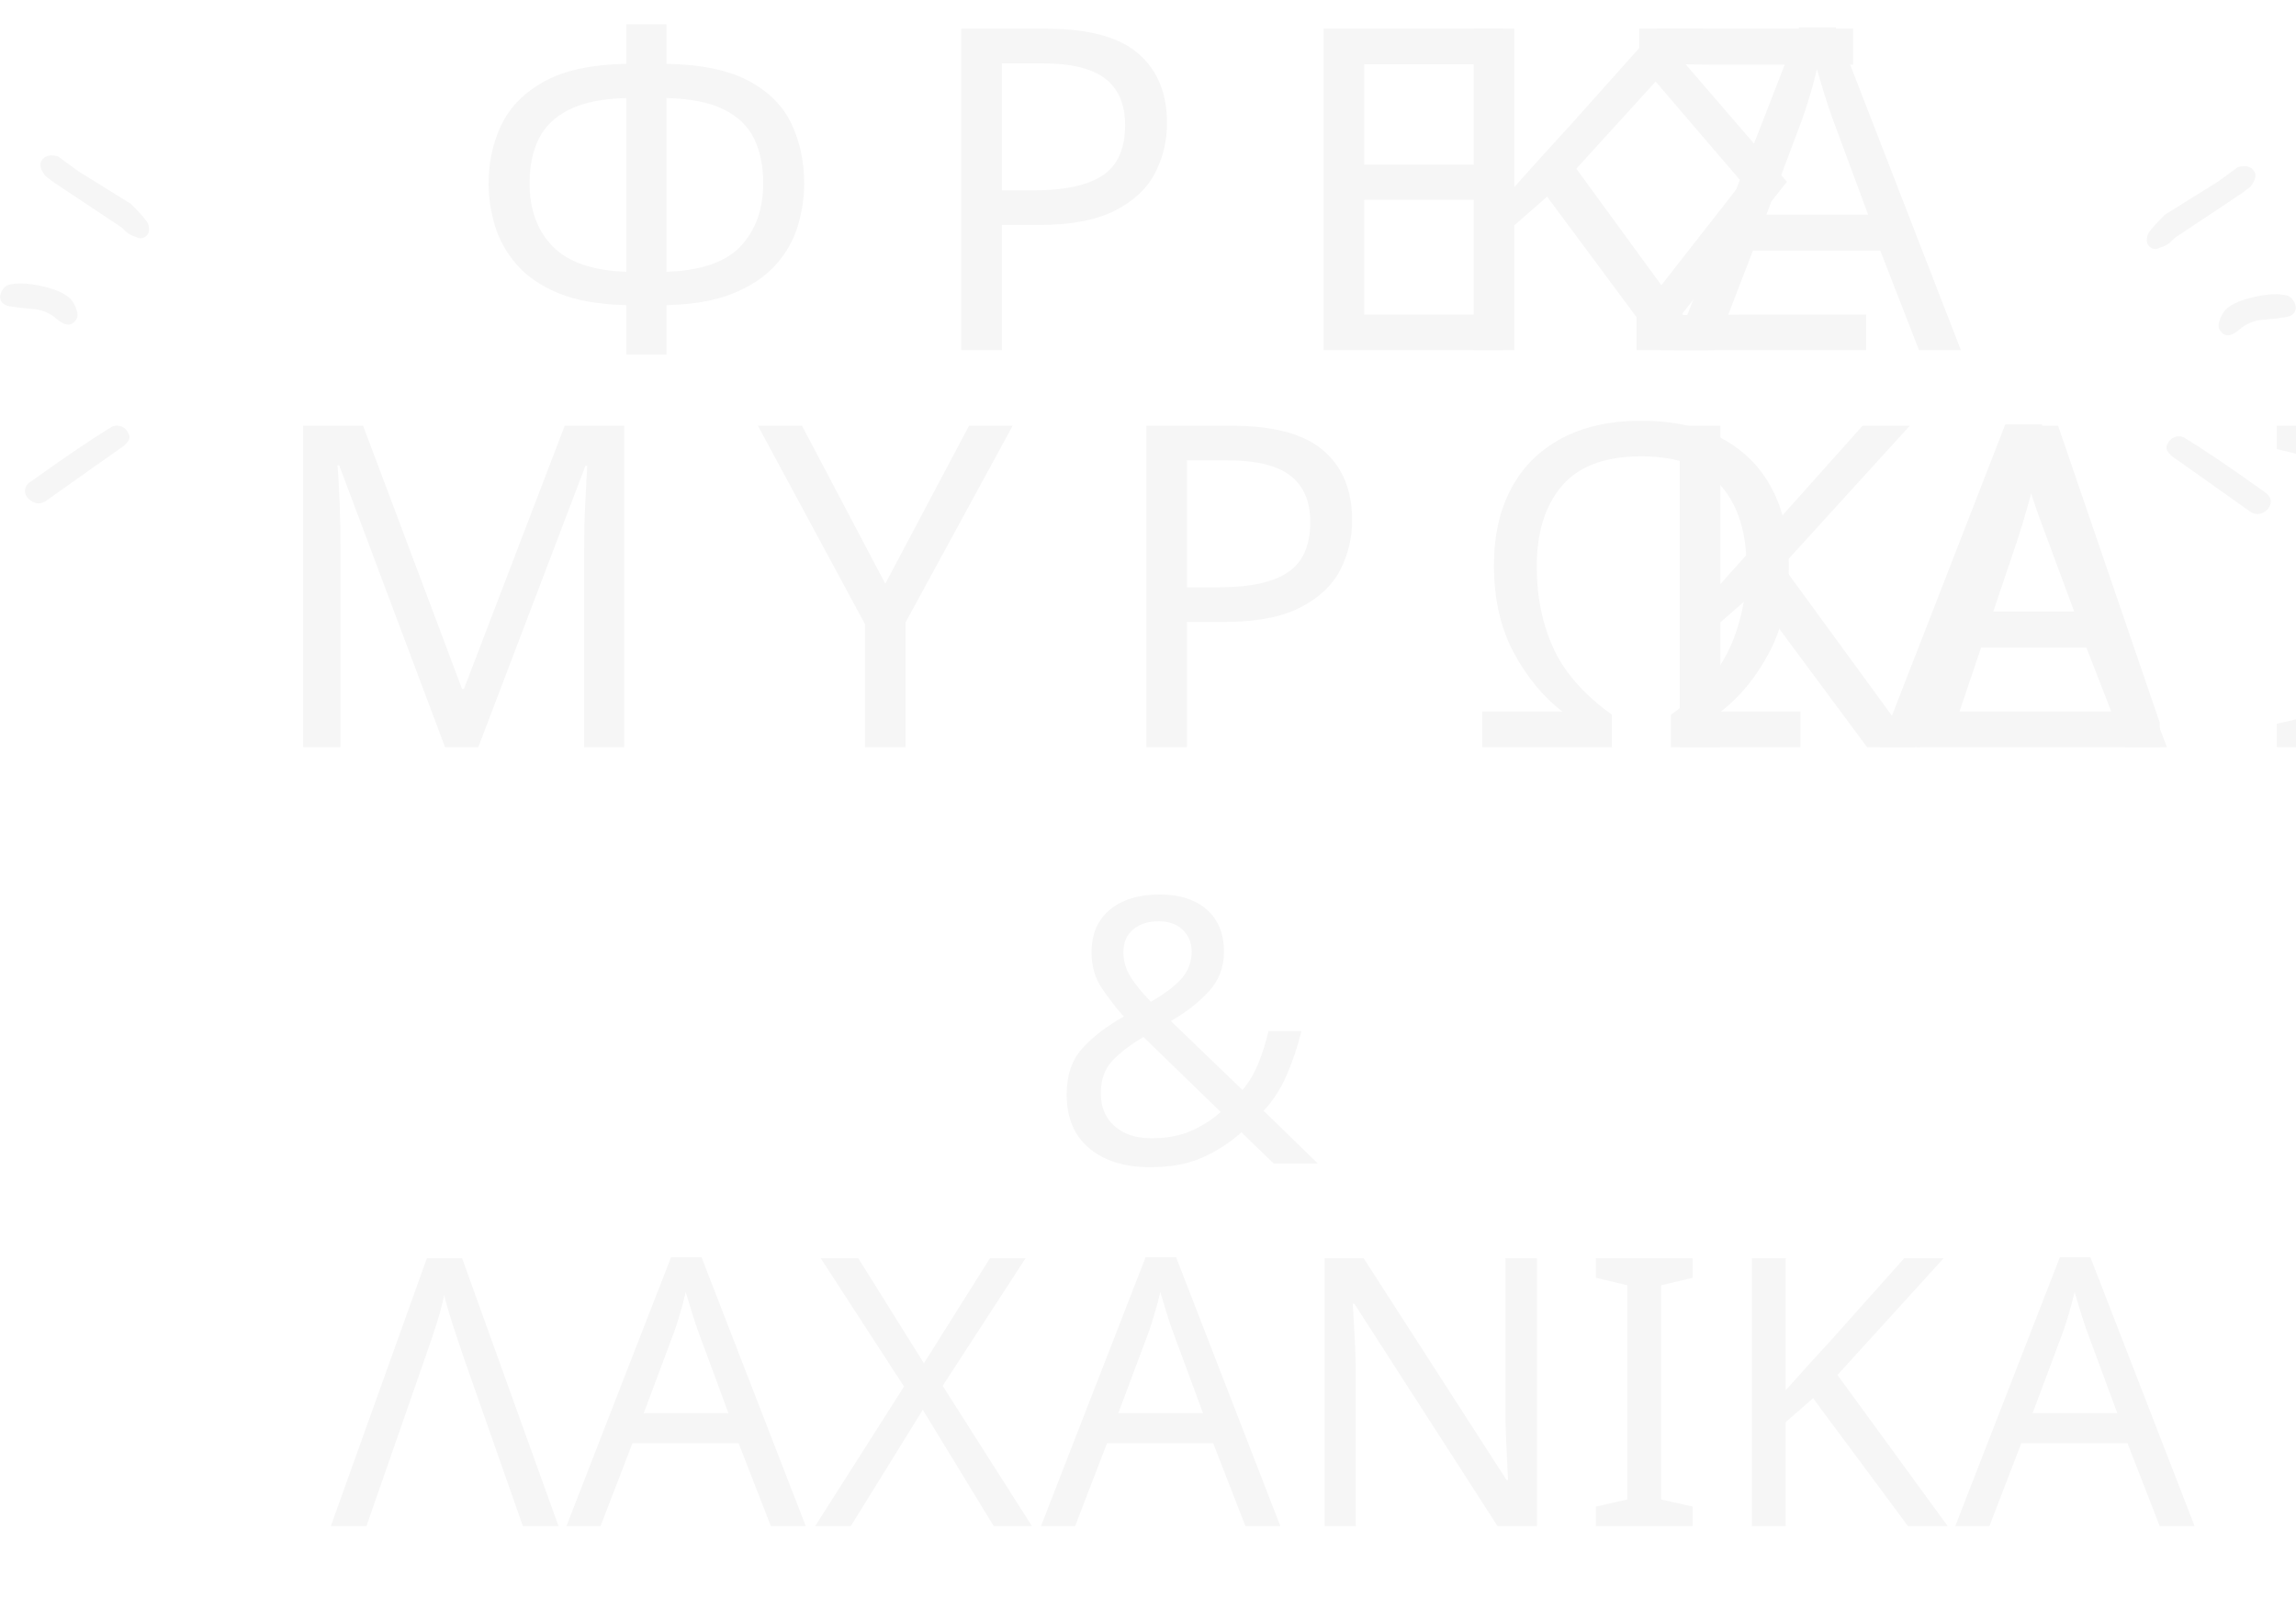
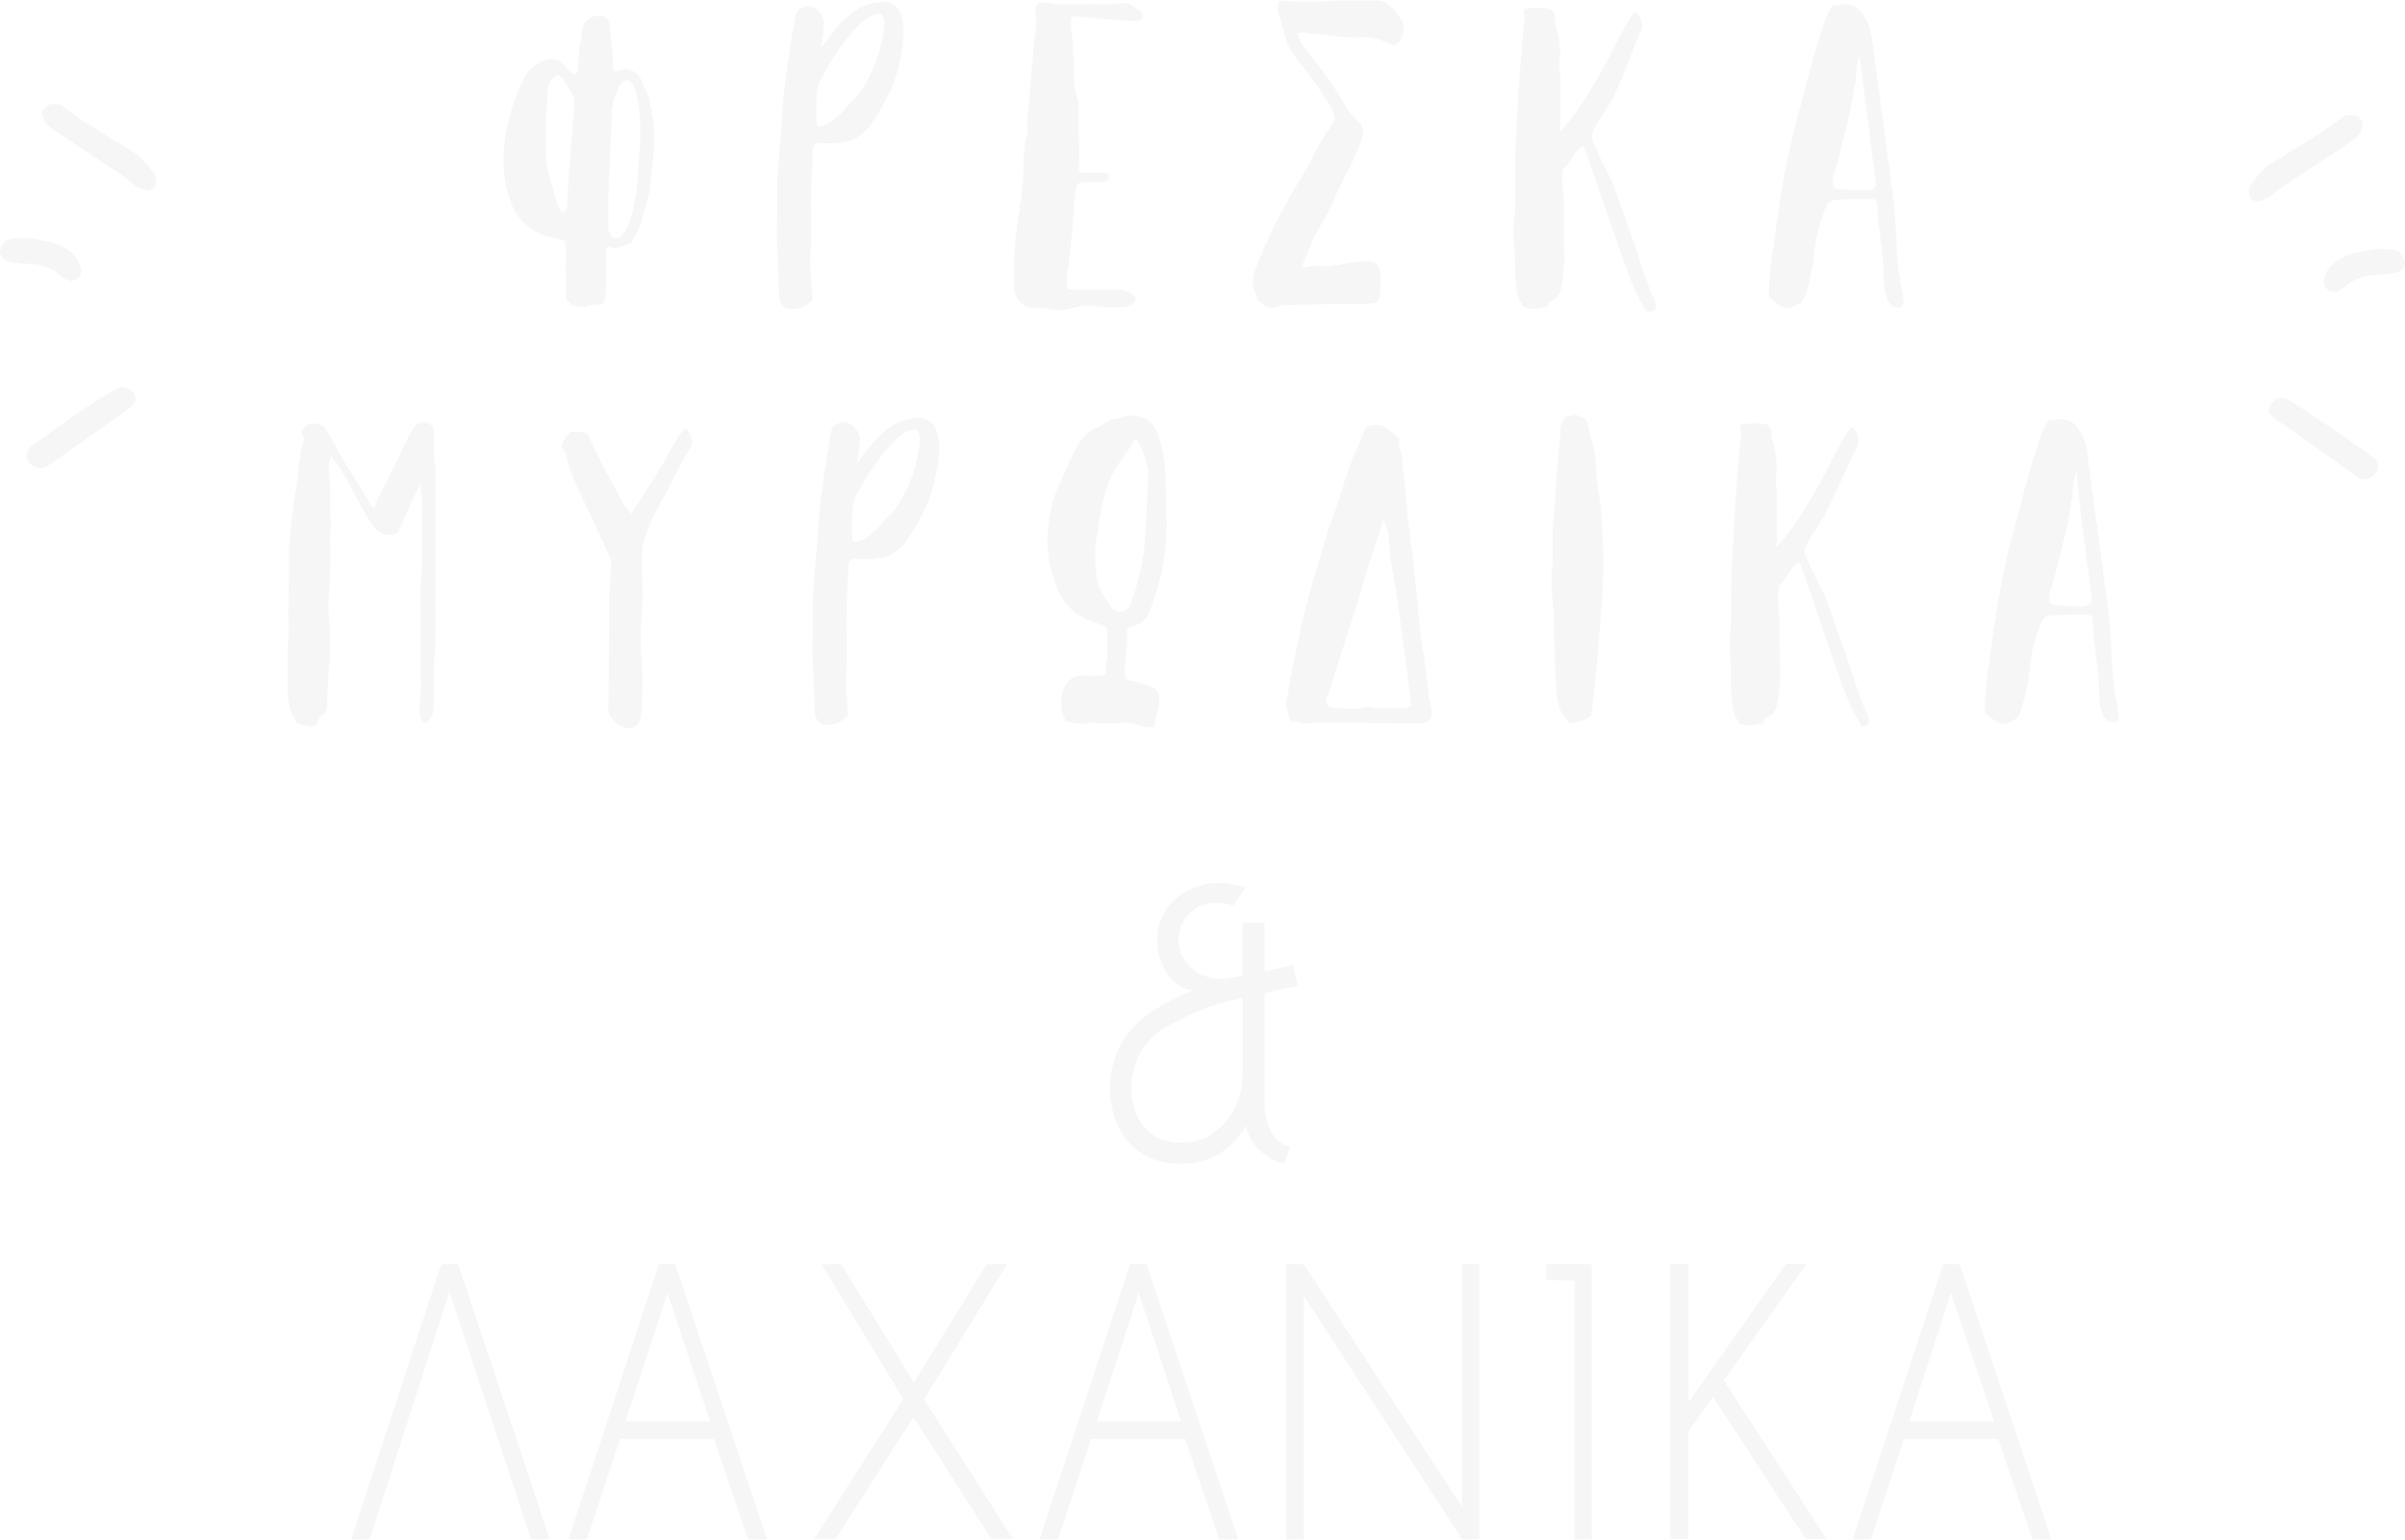
- <svg xmlns="http://www.w3.org/2000/svg" viewBox="0 0 550.8 385.83">
-   <g style="isolation:isolate">
-     <text transform="translate(111.7 84)" style="isolation:isolate;font-size:108px;fill:#f6f6f6;font-family:NF-Takhie-Free-Regular, NF-Takhie-Free;letter-spacing:0.2em">ΦΡEΣ<tspan x="231.36" y="0" style="letter-spacing:0.178em">Κ</tspan>
-       <tspan x="289.8" y="0">Α</tspan>
-     </text>
-   </g>
-   <g style="isolation:isolate">
-     <text transform="translate(79.36 366.12)" style="isolation:isolate;font-size:90px;fill:#f6f6f6;font-family:AdventPro-Light, Advent Pro;font-weight:300;letter-spacing:0.02em">ΛΑΧΑΝΙΚΑ</text>
-   </g>
-   <g style="isolation:isolate">
-     <text transform="translate(62.26 179.24)" style="isolation:isolate;font-size:108px;fill:#f6f6f6;font-family:NF-Takhie-Free-Regular, NF-Takhie-Free;letter-spacing:0.2em">ΜΥΡΩΔΙ<tspan x="330.24" y="0" style="letter-spacing:0.178em">Κ</tspan>
-       <tspan x="388.68" y="0" style="letter-spacing:0.2em">Α</tspan>
-     </text>
-   </g>
-   <g style="isolation:isolate">
-     <text transform="translate(251.17 279.12)" style="isolation:isolate;font-size:89px;fill:#f6f6f6;font-family:AdventPro-Regular, Advent Pro">&amp;</text>
-   </g>
+ <svg xmlns="http://www.w3.org/2000/svg" viewBox="0 0 210.8 134.93">
  <g style="isolation:isolate">
    <g style="isolation:isolate">
-       <path d="M13.61,76.53a9.58,9.58,0,0,0-5.9-2.42c-2.44-.21-4-.39-4.81-.54C1,73.39.05,72.57,0,71.11a4,4,0,0,1,.83-1.88A2.6,2.6,0,0,1,2,68.36c2-.58,4.8-.46,8.33.35s5.86,2,7,3.47c1.35,2.18,1.62,3.74.8,4.71Q16.51,79,13.61,76.53ZM6.78,119.61a2.5,2.5,0,0,1,.5-4Q20,106.5,27,102.29A2.94,2.94,0,0,1,30.8,104q.93,1.38-1.3,3.11Q26.76,109,11.27,120C9.77,121.13,8.28,121,6.78,119.61ZM30,55.38a6.35,6.35,0,0,0-1.45-1.23L13,43.81l-2.1-1.59q-1.74-2.23-1-3.55c.72-1.3,2.06-1.69,4-1.16l4.85,3.54,12.68,7.88q3.84,3.84,4.13,4.85c.39,1.35.2,2.32-.54,2.89a2,2,0,0,1-2.43.15A5.84,5.84,0,0,1,30,55.38Z" style="fill:#f6f6f6" />
+       <path d="M50.42,26.82a1.28,1.28,0,0,1-.62-.39,1,1,0,0,1-.21-.67,8.18,8.18,0,0,0,0-1q0-.42,0-.69a10,10,0,0,1,0-1.1l0-1.33c0-.28,0-.45-.13-.53a1.73,1.73,0,0,0-.69-.21,5.77,5.77,0,0,1-2.3-.92,4.26,4.26,0,0,1-1.38-1.53,9.06,9.06,0,0,1-.73-2.19,11.22,11.22,0,0,1-.23-2.11,15.17,15.17,0,0,1,.46-3.63A16.48,16.48,0,0,1,45.87,7a3.2,3.2,0,0,1,1.52-1.56,1.89,1.89,0,0,1,.92-.28,1.48,1.48,0,0,1,1.19.64,1.41,1.41,0,0,0,.48.46l.44.28a.73.73,0,0,0,.23-.6A15.3,15.3,0,0,1,50.83,4c.06-.33.13-.78.19-1.33a1.32,1.32,0,0,1,.46-.92,1.41,1.41,0,0,1,1-.37,2.7,2.7,0,0,1,.55.1l.37.41.23,2.25c.06.61.09,1,.09,1.06a1.71,1.71,0,0,1,0,.5v.18c0,.34.22.43.65.28a2.51,2.51,0,0,1,.5-.09A1.59,1.59,0,0,1,56.21,7l.69,1.61c0,.18.1.57.23,1.17a8.36,8.36,0,0,1,.18,1.63v1.06a11.86,11.86,0,0,1-.14,2.11L57,16.12l-.09.74-.73,2.7a9.3,9.3,0,0,1-.92,1.8l-1.38.41a1.45,1.45,0,0,1-.41-.09q-.33-.13-.33.18v3a10.78,10.78,0,0,1-.09,1.29c0,.4-.26.58-.69.55h-.18a2.07,2.07,0,0,0-.69.14,2.74,2.74,0,0,1-.46.09A1.64,1.64,0,0,1,50.42,26.82Zm-.69-8.73c0-.3,0-.82.05-1.56s.07-1.37.13-1.93l.42-5.18,0-.42a1.6,1.6,0,0,0-.13-.69c-.1-.18-.26-.44-.49-.78s-.39-.58-.48-.73-.29-.32-.5-.14A1.45,1.45,0,0,0,48,7.85q0,.6-.09,1.89a19,19,0,0,0-.09,2.57,12.22,12.22,0,0,0,.5,3.76,6,6,0,0,1,.28.95A7.76,7.76,0,0,0,49,18.23c.12.25.24.37.36.37S49.67,18.43,49.73,18.09ZM54.92,20a5.78,5.78,0,0,0,.6-1.86,17.6,17.6,0,0,0,.36-2.25c0-.34,0-.72.07-1.15a8.62,8.62,0,0,0,.07-.92c.06-.67.09-1.11.09-1.33a2.81,2.81,0,0,0,0-.59,7.33,7.33,0,0,0,0-.92,12.19,12.19,0,0,0-.29-2.6c-.2-.87-.49-1.32-.85-1.35a.64.64,0,0,0-.53.27.84.84,0,0,0-.21.42,4.57,4.57,0,0,0-.6,2.25l-.09,2.2c-.15,3.06-.23,4.84-.23,5.33l0,2.34a1.29,1.29,0,0,0,.21.76.57.57,0,0,0,.48.3Q54.46,20.9,54.92,20Z" style="fill:#f6f6f6" />
+       <path d="M68.28,25.9q0-.78-.09-2.43c0-.34,0-.94-.07-1.82s-.05-1.64,0-2.32a5.1,5.1,0,0,0,0-.87c0-.27,0-.52,0-.73v-1c0-.65,0-1.38.09-2.21s.11-1.4.14-1.74c.12-1.26.2-2.25.23-3,.06-1,.21-2.37.46-4.18l.14-1c.09-.68.26-1.66.5-2.94a1,1,0,0,1,.69-1,1.45,1.45,0,0,1,.41-.09,1.35,1.35,0,0,1,1.08.53,1.53,1.53,0,0,1,.35,1.22c0,.43-.11,1-.23,1.83l1.1-1.4a7.9,7.9,0,0,1,2-1.88A4.25,4.25,0,0,1,77.33.18,1.55,1.55,0,0,1,78.85,1a4.59,4.59,0,0,1,.36,1.93,15.09,15.09,0,0,1-.87,4.32,7.49,7.49,0,0,1-.59,1.28,15.45,15.45,0,0,1-1.54,2.55A3.45,3.45,0,0,1,74.3,12.4a9.65,9.65,0,0,1-2.62.14.37.37,0,0,0-.27.09.94.94,0,0,0-.19.37,28.44,28.44,0,0,1-.13,3.07l0,1.38a10,10,0,0,0,0,1.2c0,.33,0,.61,0,.82v1c0,.77,0,1.35-.05,1.75s0,1.33.05,2.43q.09.82.09,1.2l.05.27c0,.22-.2.43-.6.65a2.56,2.56,0,0,1-1.19.32Q68.37,27.1,68.28,25.9Zm4.78-15.41a4.91,4.91,0,0,0,1.19-1.17,7.09,7.09,0,0,1,.56-.57,4.63,4.63,0,0,0,.55-.62,12.5,12.5,0,0,0,2.16-6c0-.61-.17-.92-.51-.92-.58,0-1.33.51-2.25,1.54A20.85,20.85,0,0,0,72,6.89,2.33,2.33,0,0,0,71.64,8a7.43,7.43,0,0,0-.09,1.33,9.22,9.22,0,0,1,0,1.06v.28c0,.27.12.41.37.41A2.35,2.35,0,0,0,73.06,10.49Z" style="fill:#f6f6f6" />
+       <path d="M91.62,27h-.1l-.82,0a1.79,1.79,0,0,1-1.2-.43,1.84,1.84,0,0,1-.59-1.22,21.68,21.68,0,0,1,0-2.32q0-1.58.18-2.73c.06-.64.15-1.29.27-1.93,0-.28.08-.62.14-1s.11-.88.14-1.4l.09-1.29A8.2,8.2,0,0,1,90,12a2.59,2.59,0,0,0,.05-.9,4.25,4.25,0,0,1,0-.89c.15-1.32.35-3.49.59-6.53a11.93,11.93,0,0,0,.19-1.79l-.05-.82a.69.69,0,0,1,0-.28.58.58,0,0,1,.13-.44.8.8,0,0,1,.46-.11,9.53,9.53,0,0,1,1.29.14H93l2.21,0a8.9,8.9,0,0,1,1,0,4.47,4.47,0,0,0,.74,0A7.35,7.35,0,0,0,98.41.28a1.7,1.7,0,0,1,1,.32c.42.24.67.46.73.64a.37.37,0,0,1,0,.23c0,.21-.13.34-.37.37l-.74,0-4.22-.36-.64-.05c-.22,0-.31.14-.28.41a2.79,2.79,0,0,0,0,.55A41.33,41.33,0,0,1,94.14,7a6.9,6.9,0,0,0,.41,2v1.43c0,.7,0,1.24,0,1.6l.05,1.7a7.79,7.79,0,0,1-.05,1c0,.28.15.42.46.42a17.58,17.58,0,0,1,1.79,0c.28,0,.41.12.41.37a.41.41,0,0,1-.36.41l-2,.05a.51.51,0,0,0-.5.41A27.56,27.56,0,0,0,94,20.21L93.68,23c0,.19-.07.43-.11.74a4.77,4.77,0,0,0-.07.78,1.7,1.7,0,0,0,.09.73c.06.1.23.14.5.14h2.44c.31,0,.58,0,.83,0a2.16,2.16,0,0,0,.55,0,2.32,2.32,0,0,1,1.33.41,1.79,1.79,0,0,1,.25.23.27.27,0,0,1,0,.33,1,1,0,0,1-.62.5,3.73,3.73,0,0,1-.84.09H97.4l-1-.09-1.1-.09a5.13,5.13,0,0,0-1.11.18,5.86,5.86,0,0,1-1.38.23A3.93,3.93,0,0,1,91.62,27Z" style="fill:#f6f6f6" />
+       <path d="M110.49,26.5c-.28-.15-.38-.34-.32-.55a2.1,2.1,0,0,1-.37-1.2,3.37,3.37,0,0,1,.28-1.28q.27-.69.36-.87A46.09,46.09,0,0,1,113.8,16c.3-.49.56-.92.75-1.29s.36-.67.49-.92c.33-.67.73-1.39,1.19-2.15a3.94,3.94,0,0,0,.78-1.24,4.77,4.77,0,0,0-.94-1.93c-.63-1-1.28-1.86-1.95-2.71-.37-.49-.67-.91-.9-1.24a4,4,0,0,1-.52-1.11L112,.87V.74a1.31,1.31,0,0,1,.09-.58.27.27,0,0,1,.32-.11,15.15,15.15,0,0,0,1.93.09c.7,0,1.76,0,3.17-.09a5.36,5.36,0,0,1,.82,0h2.48c.52,0,1.14.46,1.84,1.38a1.56,1.56,0,0,1,.37,1.1,1.76,1.76,0,0,1-.3,1c-.2.29-.39.44-.57.44a.78.78,0,0,1-.37-.14,4.76,4.76,0,0,0-2.32-.55,11,11,0,0,1-1.54,0c-.76-.12-1.56-.21-2.39-.27l-1.28-.14a2.79,2.79,0,0,0-.55.05,4.92,4.92,0,0,0,1,1.74,30.12,30.12,0,0,1,3.12,4.46,4.71,4.71,0,0,0,.67.94c.29.32.51.56.67.71a1.32,1.32,0,0,1,.32.87,3.46,3.46,0,0,1-.28,1,4.8,4.8,0,0,1-.41.9,10.25,10.25,0,0,1-.83,1.79l-.5,1a8.44,8.44,0,0,0-.51,1.15,22.74,22.74,0,0,1-1.47,2.75,11.08,11.08,0,0,0-.64,1.36c-.31.72-.52,1.23-.64,1.54q-.11.18,0,.27a.27.27,0,0,0,.27.05,3.53,3.53,0,0,1,.87-.14l.92.05a3.36,3.36,0,0,0,.51-.05l.59-.09a13.17,13.17,0,0,1,2.44-.32,1.12,1.12,0,0,1,.94.32,1.44,1.44,0,0,1,.25.92l0,1.05a3.39,3.39,0,0,1-.12,1,.53.53,0,0,1-.39.39,21.65,21.65,0,0,1-2.3.09h-2.34q-1.23,0-3.63.09a1.31,1.31,0,0,1-.68.23A1.6,1.6,0,0,1,110.49,26.5Z" style="fill:#f6f6f6" />
+       <path d="M144.2,27.1A13.92,13.92,0,0,1,143,24.71c-.38-.95-1-2.82-2-5.6l-1.93-5.61a2.91,2.91,0,0,1-.12-.32.72.72,0,0,0-.25-.37,2.87,2.87,0,0,0-.78.83c-.09.12-.21.3-.35.53a2,2,0,0,1-.43.53.47.47,0,0,0-.19.41v.32a6.33,6.33,0,0,0,.05,1.24,7.64,7.64,0,0,1,.09,1l0,4.31a13.25,13.25,0,0,1-.28,3.36,1.44,1.44,0,0,1-.73,1c-.34.15-.48.33-.42.55a6.37,6.37,0,0,1-1.24.18,2.12,2.12,0,0,1-1-.23.56.56,0,0,0-.13-.32,3.31,3.31,0,0,1-.39-1.45,17,17,0,0,1-.12-1.95v-.73a3.42,3.42,0,0,0-.05-.74,12.69,12.69,0,0,1-.09-1.28l.05-.88c.06-.52.1-1,.11-1.35s0-.7,0-.94c0-.8,0-1.38,0-1.75s0-1,0-2q.31-6.06.5-8.22c.13-1.53.23-2.68.33-3.45,0-.37,0-.58-.1-.64l.1-.37a5.55,5.55,0,0,1,.87-.09,6.7,6.7,0,0,1,.85.05l.57.09a2.2,2.2,0,0,1,.37.46l0,.55.28,1.1c0,.12.08.43.14.92a7.21,7.21,0,0,1,0,1.38,4.56,4.56,0,0,0,0,1c0,.38.07.65.07.8,0,.59,0,1.08,0,1.5s0,.75,0,1l0,1.1c0,.09,0,.41-.09,1a25.54,25.54,0,0,0,2.32-3.1,36.91,36.91,0,0,0,2-3.47c.4-.8.84-1.66,1.33-2.57s.82-1.38,1-1.38.25.14.39.41a1.64,1.64,0,0,1,.21.69,1.23,1.23,0,0,1-.14.51L141.9,7.49l-.59,1.24c-.16.27-.48.81-1,1.6a4.57,4.57,0,0,0-.82,1.57,1.13,1.13,0,0,0,.13.5l.51,1.15c.21.49.47,1,.78,1.61a7.42,7.42,0,0,1,.57,1.26c.17.47.29.79.35.94q1.38,3.81,2.34,6.84l.41,1.06q0,.14.3.69a2.31,2.31,0,0,1,.26.92c0,.36-.28.5-.83.41Z" style="fill:#f6f6f6" />
+       <path d="M155.71,26.57c-.45-.29-.67-.56-.67-.81a31.06,31.06,0,0,1,.37-3.94c.3-2.21.55-3.86.73-5a67.07,67.07,0,0,1,1.79-7.95l.37-1.38c.15-.7.34-1.39.55-2.06.06-.25.21-.79.46-1.61s.47-1.52.69-2.07a7.47,7.47,0,0,1,.6-1.28l1.19-.1a1.69,1.69,0,0,1,1.4.78A4.3,4.3,0,0,1,164,2.85l1.79,13.32a48,48,0,0,1,.46,5.55,20.08,20.08,0,0,0,.37,3.31c.06.28.12.63.18,1.06a1.15,1.15,0,0,1,.05.36q0,.51-.42.51a1,1,0,0,1-1-.71,4.34,4.34,0,0,1-.3-1.68,26.14,26.14,0,0,0-.32-3.67c0-.34-.08-.76-.14-1.27s-.11-1.08-.14-1.72c0-.3-.14-.46-.41-.46l-1.79,0c-.22,0-.72,0-1.52.09a.79.79,0,0,0-.67.43,6,6,0,0,0-.34.83c-.09.29-.15.5-.18.62a7.9,7.9,0,0,0-.49,1.95c-.1.78-.17,1.31-.2,1.59s-.11.55-.23,1.19a11.89,11.89,0,0,1-.42,1.63c-.15.45-.3.7-.45.76l-.88.46A1.94,1.94,0,0,1,155.71,26.57Zm8.47-10a.73.73,0,0,0,.23-.62l-1-7.81L163,4.82a6.09,6.09,0,0,0-.3,1.45c0,.54-.08.9-.11,1.08a39.43,39.43,0,0,1-.88,4.27c-.52,2.14-.84,3.37-1,3.67a2.13,2.13,0,0,0-.09.65c0,.43.17.64.5.64a12.67,12.67,0,0,1,1.29.09l1,0A1.4,1.4,0,0,0,164.18,16.56Z" style="fill:#f6f6f6" />
    </g>
  </g>
  <g style="isolation:isolate">
    <g style="isolation:isolate">
-       <path d="M518.18,59.39a2,2,0,0,1-2.43-.14c-.74-.58-.92-1.55-.54-2.9.2-.67,1.58-2.29,4.14-4.84L532,43.63l4.86-3.54c2-.52,3.33-.14,4,1.17q.74,1.31-1,3.54l-2.1,1.59L522.24,56.72A6.67,6.67,0,0,0,520.79,58,5.85,5.85,0,0,1,518.18,59.39Zm21.34,63.15q-15.46-11-18.23-12.91-2.24-1.74-1.3-3.12a2.94,2.94,0,0,1,3.77-1.65q7,4.2,19.74,13.34c1.5,1.17,1.67,2.49.5,4Q541.75,124.28,539.52,122.54ZM532.7,79.46q-1.23-1.44.8-4.7c1.17-1.49,3.5-2.64,7-3.46s6.29-.94,8.32-.36a2.68,2.68,0,0,1,1.12.87,4,4,0,0,1,.83,1.89c0,1.45-1,2.27-2.9,2.45-.77.15-2.37.33-4.81.54a9.58,9.58,0,0,0-5.9,2.42C535.26,80.75,533.76,80.86,532.7,79.46Z" style="fill:#f6f6f6" />
+       <path d="M48.18,134.93H46.53l-7.13-21.7-7,21.7H30.79l7.88-24.11h1.48Z" style="fill:#f6f6f6" />
+       <path d="M67.23,134.93H65.57l-3-8.81H54.35l-2.9,8.81H49.83l7.93-24.11H59.2Zm-5-10.33-3.72-11.26L54.83,124.6Z" style="fill:#f6f6f6" />
+       <path d="M80.11,121.19l6.37-10.37h1.79L81,122.67l7.78,12.23-1.89,0-6.82-10.67-6.82,10.67H71.36l7.82-12.26L72,110.82h1.73Z" style="fill:#f6f6f6" />
+       <path d="M108.53,134.93h-1.66l-3-8.81H95.64l-2.89,8.81H91.13l7.92-24.11h1.45Zm-5-10.33-3.72-11.26L96.13,124.6Z" style="fill:#f6f6f6" />
+       <path d="M128.16,132.11V110.82h1.51v24.11h-1.51l-13.88-21.32v21.32h-1.55V110.82h1.55Z" style="fill:#f6f6f6" />
+       <path d="M139.53,134.93H138V112.27l-2.48-.07v-1.38h4Z" style="fill:#f6f6f6" />
+       <path d="M148,122.91l8.55-12.12h1.79L151.1,121l9,13.91h-1.83l-8.13-12.47-2.17,3.1v9.37h-1.55V110.79H148Z" style="fill:#f6f6f6" />
+       <path d="M179.79,134.93h-1.65l-3-8.81h-8.27L164,134.93H162.4l7.92-24.11h1.45Zm-5-10.33L171,113.34l-3.65,11.26Z" style="fill:#f6f6f6" />
+     </g>
+   </g>
+   <g style="isolation:isolate">
+     <g style="isolation:isolate">
+       <path d="M26.26,63.5a.69.69,0,0,1-.41-.41,5,5,0,0,1-.64-2.62l0-2.62c.06-1.74.08-3.05.05-3.9q0-2.49.09-3.72c0-.58,0-1.47,0-2.67.07-.67.19-1.8.37-3.39L26,42.56l.13-1.33c.06-.62.13-1.08.19-1.38a5.42,5.42,0,0,1,.16-.69c.07-.28.13-.51.16-.69a.85.85,0,0,0-.12-.32.48.48,0,0,1-.06-.37,1.1,1.1,0,0,1,1.14-.64,1.08,1.08,0,0,1,.88.41,8.12,8.12,0,0,1,.64,1l.5,1q.74,1.24,2.3,3.72a6.37,6.37,0,0,1,.37.65,1.64,1.64,0,0,0,.5.64,14.81,14.81,0,0,1,1.11-2.34l.5-1.06a12.61,12.61,0,0,0,.83-1.7,19.17,19.17,0,0,1,1-1.93A1.05,1.05,0,0,1,37.1,37a1.1,1.1,0,0,1,.64.22.67.67,0,0,1,.32.56l0,.73c0,.55,0,1,0,1.42s.07.72.1,1c0,.82,0,2,0,3.67v1.52c0,.43,0,1.05,0,1.88v1.93c0,.31,0,.68,0,1.13s0,1,0,1.58a7.79,7.79,0,0,0,0,1c0,2.3,0,3.67-.09,4.13S38,59.09,38,60.29c0,.39,0,1,0,1.79a1.56,1.56,0,0,1-.3.92c-.2.27-.36.41-.48.41s-.27-.18-.35-.53a3.54,3.54,0,0,1-.07-1.08l.09-1.33a10.88,10.88,0,0,0,0-1.15c0-1.19,0-2.1,0-2.71,0-.34,0-.78,0-1.33s0-1.2,0-1.93a19.13,19.13,0,0,1,0-2.16c.06-.73.09-1.3.09-1.7V45.31a12.56,12.56,0,0,0-.14-2.89c-.09.09-.72,1.45-1.88,4.09-.09.24-.43.37-1,.37s-1.15-.43-1.61-1.29c-.88-1.53-1.59-2.82-2.11-3.86l-.55-.83a4.12,4.12,0,0,1-.69-1c0,.16-.08.43-.14.81a2.45,2.45,0,0,0,0,.94,15.15,15.15,0,0,1,.09,1.93c0,.67,0,1.18,0,1.51a2.45,2.45,0,0,1,.05.6c0,.4,0,.77-.05,1.13s0,.63,0,.85a5.79,5.79,0,0,1,0,1.1,6.8,6.8,0,0,1,0,1.15l-.18,3.3.05.87a19.64,19.64,0,0,1,.09,3.36c-.09,1-.17,2.34-.23,4.18a1.93,1.93,0,0,1-.07.64.61.61,0,0,1-.3.32.83.83,0,0,0-.41.51.67.67,0,0,1-.92.55A3.48,3.48,0,0,1,26.26,63.5Z" style="fill:#f6f6f6" />
+       <path d="M54.09,63.45a1.86,1.86,0,0,1-.78-1.1l.09-7v-1.1c0-.25,0-.54,0-.9s0-.77,0-1.26.1-1.21.12-1.79a11.19,11.19,0,0,1,.07-1.2l-.23-.5-2.94-6.29a11.4,11.4,0,0,1-.69-2,2,2,0,0,0-.37-.92.83.83,0,0,1-.14-.32.93.93,0,0,1,.19-.46,4,4,0,0,1,.5-.67.52.52,0,0,1,.39-.09,3.13,3.13,0,0,0,.39,0c.56,0,.89.19,1,.55.31.74.94,2,1.89,3.82l1,1.79a2.55,2.55,0,0,0,.41.64,2.74,2.74,0,0,1,.33.41L56,44c.74-1.11,1.27-2,1.61-2.53s.92-1.62,1.65-2.85a2.91,2.91,0,0,1,.39-.62c.2-.26.35-.39.44-.39s.24.14.37.42a1.76,1.76,0,0,1,.18.69,1.28,1.28,0,0,1-.14.55,38.31,38.31,0,0,0-1.88,3.49c-.12.21-.43.77-.92,1.67a16.41,16.41,0,0,0-1.15,2.64,5.49,5.49,0,0,0-.27,1.7v.42l0,1.51c.06.74.09,1.27.09,1.61l-.09,1.06-.13,2.06c0,.49,0,1.23.09,2.21,0,.21,0,.59.07,1.15a11,11,0,0,1,0,1.51,16.12,16.12,0,0,1-.16,2.55c-.11.66-.45,1-1,1A2,2,0,0,1,54.09,63.45Z" style="fill:#f6f6f6" />
+       <path d="M71.41,62.35c0-.52,0-1.33-.1-2.43,0-.34,0-.94-.06-1.82a23.07,23.07,0,0,1,0-2.32,6.43,6.43,0,0,0,0-.87c0-.27,0-.52,0-.73v-1c0-.65,0-1.38.09-2.21s.11-1.41.14-1.74c.12-1.26.2-2.25.23-3,.06-1,.22-2.37.46-4.18l.14-1c.09-.68.26-1.66.5-2.94a1,1,0,0,1,.69-1,1.51,1.51,0,0,1,.42-.09,1.38,1.38,0,0,1,1.08.53,1.53,1.53,0,0,1,.34,1.22c0,.42-.11,1-.23,1.83l1.1-1.4a8.1,8.1,0,0,1,2-1.88,4.22,4.22,0,0,1,2.22-.67,1.55,1.55,0,0,1,1.52.83,4.58,4.58,0,0,1,.37,1.93,14.83,14.83,0,0,1-.88,4.32A7.49,7.49,0,0,1,80.87,45a14.79,14.79,0,0,1-1.54,2.55,3.45,3.45,0,0,1-1.91,1.31A9.65,9.65,0,0,1,74.8,49a.37.37,0,0,0-.27.09,1,1,0,0,0-.18.37,28.07,28.07,0,0,1-.14,3.07l0,1.38a10,10,0,0,0,0,1.2c0,.33,0,.61,0,.82v1c0,.77,0,1.35,0,1.75a23.7,23.7,0,0,0,0,2.43q.09.82.09,1.2l0,.27c0,.22-.2.43-.6.64a2.43,2.43,0,0,1-1.19.33C71.84,63.55,71.47,63.15,71.41,62.35Zm4.77-15.41a5.16,5.16,0,0,0,1.2-1.17,5.4,5.4,0,0,1,.55-.57,4,4,0,0,0,.55-.62,12.4,12.4,0,0,0,2.16-6c0-.61-.17-.92-.51-.92-.58,0-1.33.51-2.25,1.54a20.85,20.85,0,0,0-2.75,4.11,2.22,2.22,0,0,0-.37,1.1,7.43,7.43,0,0,0-.09,1.33,9.22,9.22,0,0,1,0,1.06v.27c0,.28.12.42.37.42A2.35,2.35,0,0,0,76.18,46.94Z" style="fill:#f6f6f6" />
+       <path d="M100.55,63.71a2,2,0,0,0-.35,0,4.25,4.25,0,0,0-2.2-.32,7.93,7.93,0,0,1-1,0h-.5a2.38,2.38,0,0,1-.55,0,.67.67,0,0,0-.28-.05.76.76,0,0,0-.37.1,8.17,8.17,0,0,1-1.83-.19A2.76,2.76,0,0,1,93,61.62a3,3,0,0,1,.46-1.68,1.59,1.59,0,0,1,1.43-.71l.41,0a3.25,3.25,0,0,0,.69,0l.59,0c.22,0,.34-.13.37-.41a4,4,0,0,1,0-.64c0-.18.06-.34.09-.46a10,10,0,0,0,0-1.06c0-.43,0-.79,0-1.1l0-.37q0-.18-.39-.36a7.22,7.22,0,0,0-.81-.33c-.27-.09-.52-.18-.73-.27a5,5,0,0,1-2.57-3,10.62,10.62,0,0,1-.74-4c.09-1.07.21-2,.35-2.83A11.82,11.82,0,0,1,93,42.14a27.78,27.78,0,0,1,1.35-2.89,3.93,3.93,0,0,1,1.45-1.61,4.12,4.12,0,0,0,.73-.34,5.28,5.28,0,0,0,.83-.53,2.64,2.64,0,0,0,1.06-.23,2.6,2.6,0,0,1,.78-.09,2.22,2.22,0,0,1,2.11,1.19,10.63,10.63,0,0,1,.83,4c.06,1.41.09,2.53.09,3.35a20.14,20.14,0,0,1-1.47,8.59,1.92,1.92,0,0,1-1.43,1.29c-.39.06-.58.26-.55.59a3.9,3.9,0,0,1,0,.69c0,.28,0,.69-.09,1.24s-.1,1.06-.1,1.33a2.43,2.43,0,0,0,.07.74c0,.09.23.17.53.23a9,9,0,0,1,1.82.57,1,1,0,0,1,.62.94,3.36,3.36,0,0,1-.07.67,1.91,1.91,0,0,0-.07.44l-.32,1.42ZM99.15,52.8a26.77,26.77,0,0,0,1-3.63c.12-.83.21-1.72.26-2.69s.08-1.6.11-1.9q0-.69.09-2a6.25,6.25,0,0,0-1-4.08c-.19,0-.28.06-.28.18a8.51,8.51,0,0,1-.71,1.17l-.67.94a9.22,9.22,0,0,0-1.12,2.57c-.23.89-.47,2.16-.72,3.82A7.63,7.63,0,0,0,96,48.57q0,.6.09,1.89a3.07,3.07,0,0,0,.26,1,7.23,7.23,0,0,0,.46.87,5.8,5.8,0,0,0,.39.6,1.08,1.08,0,0,0,1,.69C98.61,53.63,98.93,53.35,99.15,52.8Z" style="fill:#f6f6f6" />
+       <path d="M118,63.36H116.5a5,5,0,0,1-.71,0,3.61,3.61,0,0,0-.53,0q-.14,0-.78.09a1,1,0,0,1-.57-.14.94.94,0,0,0-.67,0L113,63v-.14a1.82,1.82,0,0,0-.13-.51,1.81,1.81,0,0,1-.14-.6,1.25,1.25,0,0,1,.05-.45c.36-2,.78-4.14,1.24-6.25s1.16-4.52,2.11-7.58a25.38,25.38,0,0,1,.78-2.43c.24-.65.49-1.36.73-2.16l.28-.92c.06-.18.17-.52.34-1s.35-.93.53-1.33a15,15,0,0,0,.74-1.79c.12-.4.49-.6,1.1-.6a1.46,1.46,0,0,1,.73.18,4.37,4.37,0,0,1,.62.44c.2.17.36.3.49.39a.33.33,0,0,1,.18.32,1.79,1.79,0,0,0,.09.94,3.25,3.25,0,0,1,.18.81c0,.46.11,1.22.23,2.29l.19,1.84a17.43,17.43,0,0,0,.18,2q.42,2.67.87,8.08a29.5,29.5,0,0,0,.42,3c.18,1.35.3,2.36.37,3a4.22,4.22,0,0,0,.16,1,4.8,4.8,0,0,1,.16.91.87.87,0,0,1-.3.74,1.88,1.88,0,0,1-1.08.23Zm1.15-1.28a6.62,6.62,0,0,1,.73-.1,6.39,6.39,0,0,1,.74.1c.43,0,.89,0,1.4,0h1.08a.86.86,0,0,0,.48-.16c.08-.07.1-.22.07-.43-.25-2.09-.44-3.65-.6-4.69l-.36-2.66c-.07-.62-.14-1.15-.21-1.61s-.15-.84-.21-1.15c-.3-1.87-.49-3.23-.55-4.09a2.72,2.72,0,0,0-.21-1.17c-.13-.29-.22-.48-.25-.57-.15.43-.27.81-.37,1.15q-.82,2.34-1.65,5.28l-2.85,9v0a1.14,1.14,0,0,0-.13.3.46.46,0,0,0,0,.34l.27.37.83.09c.31,0,.6.05.87.05S118.68,62.14,119.17,62.08Z" style="fill:#f6f6f6" />
+       <path d="M137.54,63.36a2.86,2.86,0,0,0-.51-.64,2.7,2.7,0,0,1-.43-1,6.91,6.91,0,0,1-.16-1c0-.35-.05-.59-.05-.71l-.09-1.88a19.87,19.87,0,0,0-.09-2.21v-.55a6.09,6.09,0,0,0,0-.87,22.38,22.38,0,0,0-.18-2.3V49.86a5.42,5.42,0,0,0,.05-.83c0-1.37,0-2.23,0-2.57L136.3,44c.12-2.51.28-4.38.46-5.61a1,1,0,0,0,0-.36v-.6l.37-.87.88-.19a2.57,2.57,0,0,1,.87.28l.32.55.18,1a8.71,8.71,0,0,1,.51,2.81,8.4,8.4,0,0,0,.14,1.54c.09.53.15.91.18,1.12a50.61,50.61,0,0,1,.32,5.83q0,1.38-.09,2.76l-.14,1.93c-.3,3.89-.58,6.73-.83,8.54a1.65,1.65,0,0,1-.57.37,8.51,8.51,0,0,1-1.22.32Z" style="fill:#f6f6f6" />
+       <path d="M163.12,63.55a13.92,13.92,0,0,1-1.22-2.39c-.38-.95-1.05-2.82-2-5.61L158,50a2.91,2.91,0,0,1-.12-.32.68.68,0,0,0-.25-.37,2.87,2.87,0,0,0-.78.83c-.09.12-.21.3-.35.53a2,2,0,0,1-.43.53.47.47,0,0,0-.19.41v.32a6.33,6.33,0,0,0,0,1.24,7.67,7.67,0,0,1,.09,1l.05,4.32a13.11,13.11,0,0,1-.28,3.35,1.44,1.44,0,0,1-.73,1c-.34.15-.48.33-.42.55a6.37,6.37,0,0,1-1.24.18,2.12,2.12,0,0,1-1-.23.56.56,0,0,0-.13-.32,3.31,3.31,0,0,1-.39-1.45,17,17,0,0,1-.12-2v-.73a4.14,4.14,0,0,0,0-.74,12.67,12.67,0,0,1-.09-1.29l0-.87c.06-.52.1-1,.11-1.35s0-.7,0-.94c0-.8,0-1.38,0-1.75s.05-1,.05-2q.31-6.07.5-8.23c.13-1.53.23-2.67.33-3.44,0-.37,0-.58-.1-.64l.1-.37a5.55,5.55,0,0,1,.87-.09,6.92,6.92,0,0,1,.85,0c.23,0,.42.07.57.1a2.2,2.2,0,0,1,.37.46l0,.55.28,1.1c0,.12.08.43.14.92a7.13,7.13,0,0,1,0,1.37,4.63,4.63,0,0,0,0,1c0,.38.07.65.07.8,0,.58,0,1.08,0,1.49s0,.76,0,1l0,1.1q0,.14-.09,1a24,24,0,0,0,2.32-3.1,35.67,35.67,0,0,0,2-3.46c.4-.8.84-1.66,1.33-2.57s.82-1.38,1-1.38.25.14.39.41a1.64,1.64,0,0,1,.21.69,1.23,1.23,0,0,1-.14.51l-2.21,4.73-.59,1.24c-.16.27-.48.81-1,1.6a4.65,4.65,0,0,0-.82,1.56,1.13,1.13,0,0,0,.13.51l.51,1.15c.21.49.47,1,.78,1.61a7.42,7.42,0,0,1,.57,1.26c.17.47.29.79.35.94q1.38,3.81,2.34,6.84l.41,1.06q0,.13.3.69a2.31,2.31,0,0,1,.26.92c0,.36-.28.5-.83.41Z" style="fill:#f6f6f6" />
+       <path d="M174.63,63c-.45-.29-.67-.56-.67-.81a31.34,31.34,0,0,1,.37-4c.3-2.2.55-3.85.73-5a66.87,66.87,0,0,1,1.79-7.94l.37-1.38c.15-.7.34-1.39.55-2.06.06-.25.21-.79.46-1.61s.47-1.52.69-2.07a7.47,7.47,0,0,1,.6-1.28l1.19-.1a1.69,1.69,0,0,1,1.4.78,4.3,4.3,0,0,1,.76,1.66l1.79,13.32a48,48,0,0,1,.46,5.55,20.08,20.08,0,0,0,.37,3.31c.06.27.12.63.18,1.06a1.15,1.15,0,0,1,.05.36q0,.51-.42.51a1,1,0,0,1-1-.71A4.34,4.34,0,0,1,184,61a26.14,26.14,0,0,0-.32-3.67c0-.34-.08-.76-.14-1.27s-.11-1.08-.14-1.72c0-.31-.14-.46-.41-.46l-1.8,0c-.21,0-.71,0-1.51.09a.79.79,0,0,0-.67.43,5.55,5.55,0,0,0-.34.83c-.09.29-.15.5-.18.62a7.9,7.9,0,0,0-.49,2c-.1.78-.17,1.31-.2,1.59s-.11.55-.23,1.19a11.89,11.89,0,0,1-.42,1.63c-.15.45-.3.7-.46.76l-.87.46A1.94,1.94,0,0,1,174.63,63Zm8.47-10a.73.73,0,0,0,.23-.62l-1-7.81L182,41.27a6.09,6.09,0,0,0-.3,1.45c0,.53-.08.89-.11,1.08a39.43,39.43,0,0,1-.88,4.27c-.52,2.14-.84,3.37-1,3.67a2.13,2.13,0,0,0-.09.65c0,.43.17.64.5.64a12.67,12.67,0,0,1,1.29.09l1,.05A1.4,1.4,0,0,0,183.1,53Z" style="fill:#f6f6f6" />
+     </g>
+   </g>
+   <g style="isolation:isolate">
+     <g style="isolation:isolate">
+       <path d="M110.35,100.77a3.89,3.89,0,0,1-1.14-2.1,6.92,6.92,0,0,1-2.42,2.52,6.6,6.6,0,0,1-3.41.82,5.88,5.88,0,0,1-3.27-.88A5.73,5.73,0,0,1,98,98.74a8.14,8.14,0,0,1,.37-7.42A8.62,8.62,0,0,1,101,88.66a25,25,0,0,1,3.49-1.84,3.2,3.2,0,0,1-2.14-1.41,4.85,4.85,0,0,1-.92-3,4.71,4.71,0,0,1,.73-2.61,5,5,0,0,1,2-1.77,5.89,5.89,0,0,1,2.7-.63,6.89,6.89,0,0,1,2.29.41l-1.06,1.56a4.75,4.75,0,0,0-1.43-.23,3.25,3.25,0,0,0-2.4.93,3,3,0,0,0-.94,2.23,1.39,1.39,0,0,0,0,.41,3.22,3.22,0,0,0,1.29,2.3,4,4,0,0,0,2.45.8,4.24,4.24,0,0,0,.92-.1l.92-.17V80.89h1.94v4.26l2.49-.54.41,1.8-2.9.65v9.77a4.87,4.87,0,0,0,.55,2.34,2.84,2.84,0,0,0,1.7,1.38l-.54,1.46A5.14,5.14,0,0,1,110.35,100.77ZM102,90.16a5.88,5.88,0,0,0-2.8,5.31,4.94,4.94,0,0,0,1.15,3.41,4.1,4.1,0,0,0,3.25,1.29,4.61,4.61,0,0,0,2.77-.87,5.85,5.85,0,0,0,1.88-2.24,6.6,6.6,0,0,0,.66-2.88V87.47A21.54,21.54,0,0,0,102,90.16Z" style="fill:#f6f6f6" />
+     </g>
+   </g>
+   <g style="isolation:isolate">
+     <g style="isolation:isolate">
+       <path d="M5.21,24.1A3.75,3.75,0,0,0,3,23.17,18,18,0,0,1,1.11,23C.39,22.9,0,22.58,0,22a1.41,1.41,0,0,1,.32-.72A1,1,0,0,1,.75,21a6.66,6.66,0,0,1,3.18.14,4.7,4.7,0,0,1,2.69,1.33c.52.83.62,1.43.31,1.8C6.52,24.77,6,24.73,5.21,24.1ZM2.59,40.59a1,1,0,0,1,.2-1.53C6,36.74,8.55,35,10.35,34a1.13,1.13,0,0,1,1.44.63c.23.36.07.75-.5,1.2s-3,2.12-7,4.93A1.2,1.2,0,0,1,2.59,40.59ZM11.49,16a2.65,2.65,0,0,0-.55-.47L5,11.58,4.17,11c-.44-.57-.57-1-.39-1.36.28-.5.8-.64,1.55-.44l1.86,1.35,4.85,3a8,8,0,0,1,1.58,1.85c.15.52.08.89-.2,1.11a.78.78,0,0,1-.93.06A2.23,2.23,0,0,1,11.49,16Z" style="fill:#f6f6f6" />
+     </g>
+   </g>
+   <g style="isolation:isolate">
+     <g style="isolation:isolate">
+       <path d="M198.32,17.54a.78.78,0,0,1-.93-.05q-.44-.33-.21-1.11a8.29,8.29,0,0,1,1.58-1.86l4.86-3,1.85-1.35c.76-.21,1.28-.06,1.55.44.19.34.06.79-.39,1.36l-.8.61-6,3.95a2.38,2.38,0,0,0-.55.47A2.28,2.28,0,0,1,198.32,17.54Zm8.16,24.17c-3.94-2.81-6.27-4.46-7-4.94s-.74-.84-.5-1.19a1.13,1.13,0,0,1,1.44-.64q2.69,1.62,7.56,5.11a1,1,0,0,1,.19,1.52A1.19,1.19,0,0,1,206.48,41.71Zm-2.61-16.49c-.31-.37-.21-1,.31-1.8a4.73,4.73,0,0,1,2.69-1.32,6.7,6.7,0,0,1,3.19-.14.93.93,0,0,1,.42.34,1.41,1.41,0,0,1,.32.72c0,.55-.38.87-1.11.94-.29.05-.91.12-1.84.2a3.69,3.69,0,0,0-2.26.93C204.85,25.71,204.28,25.76,203.87,25.22Z" style="fill:#f6f6f6" />
    </g>
  </g>
</svg>
